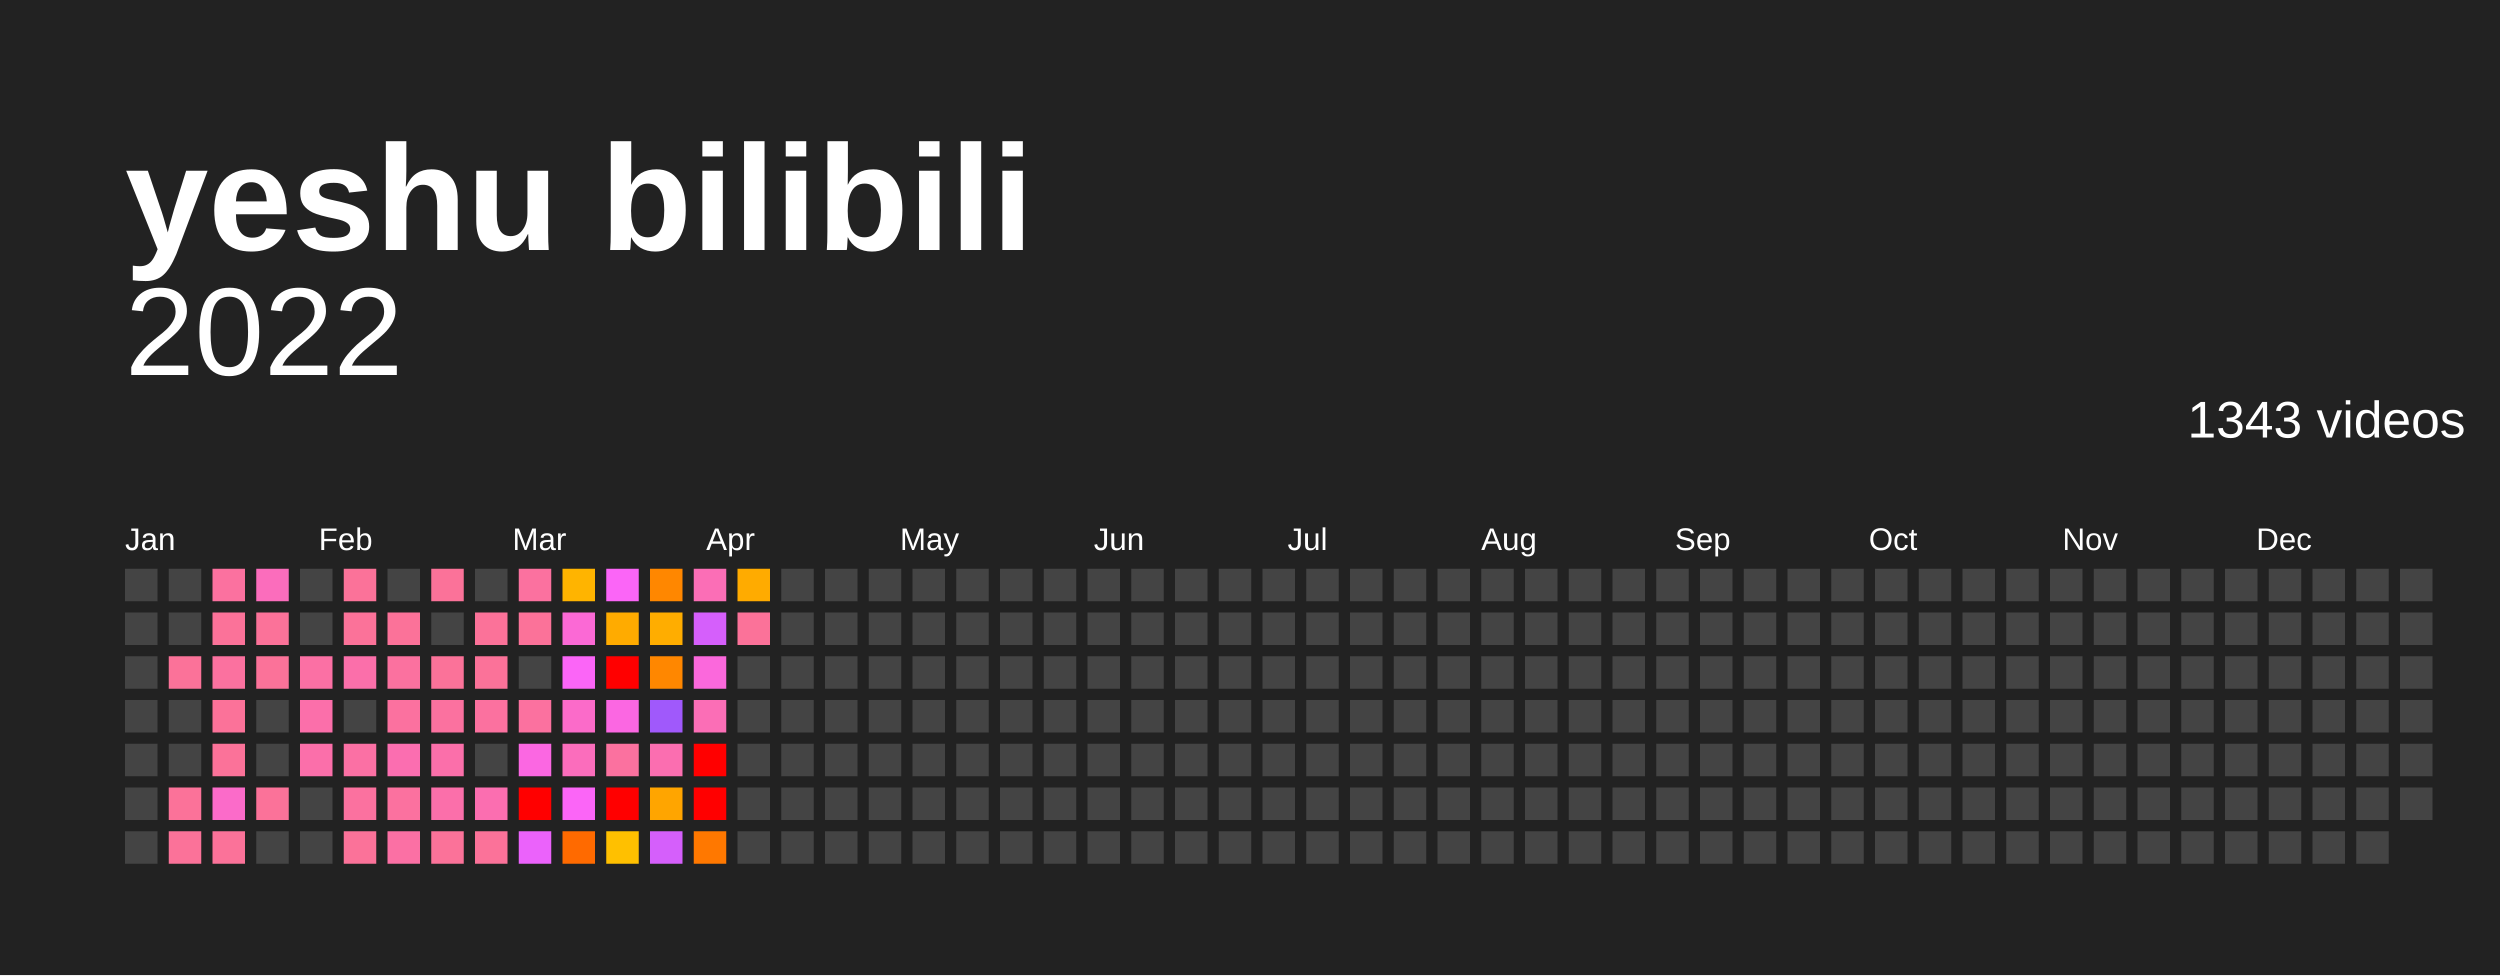
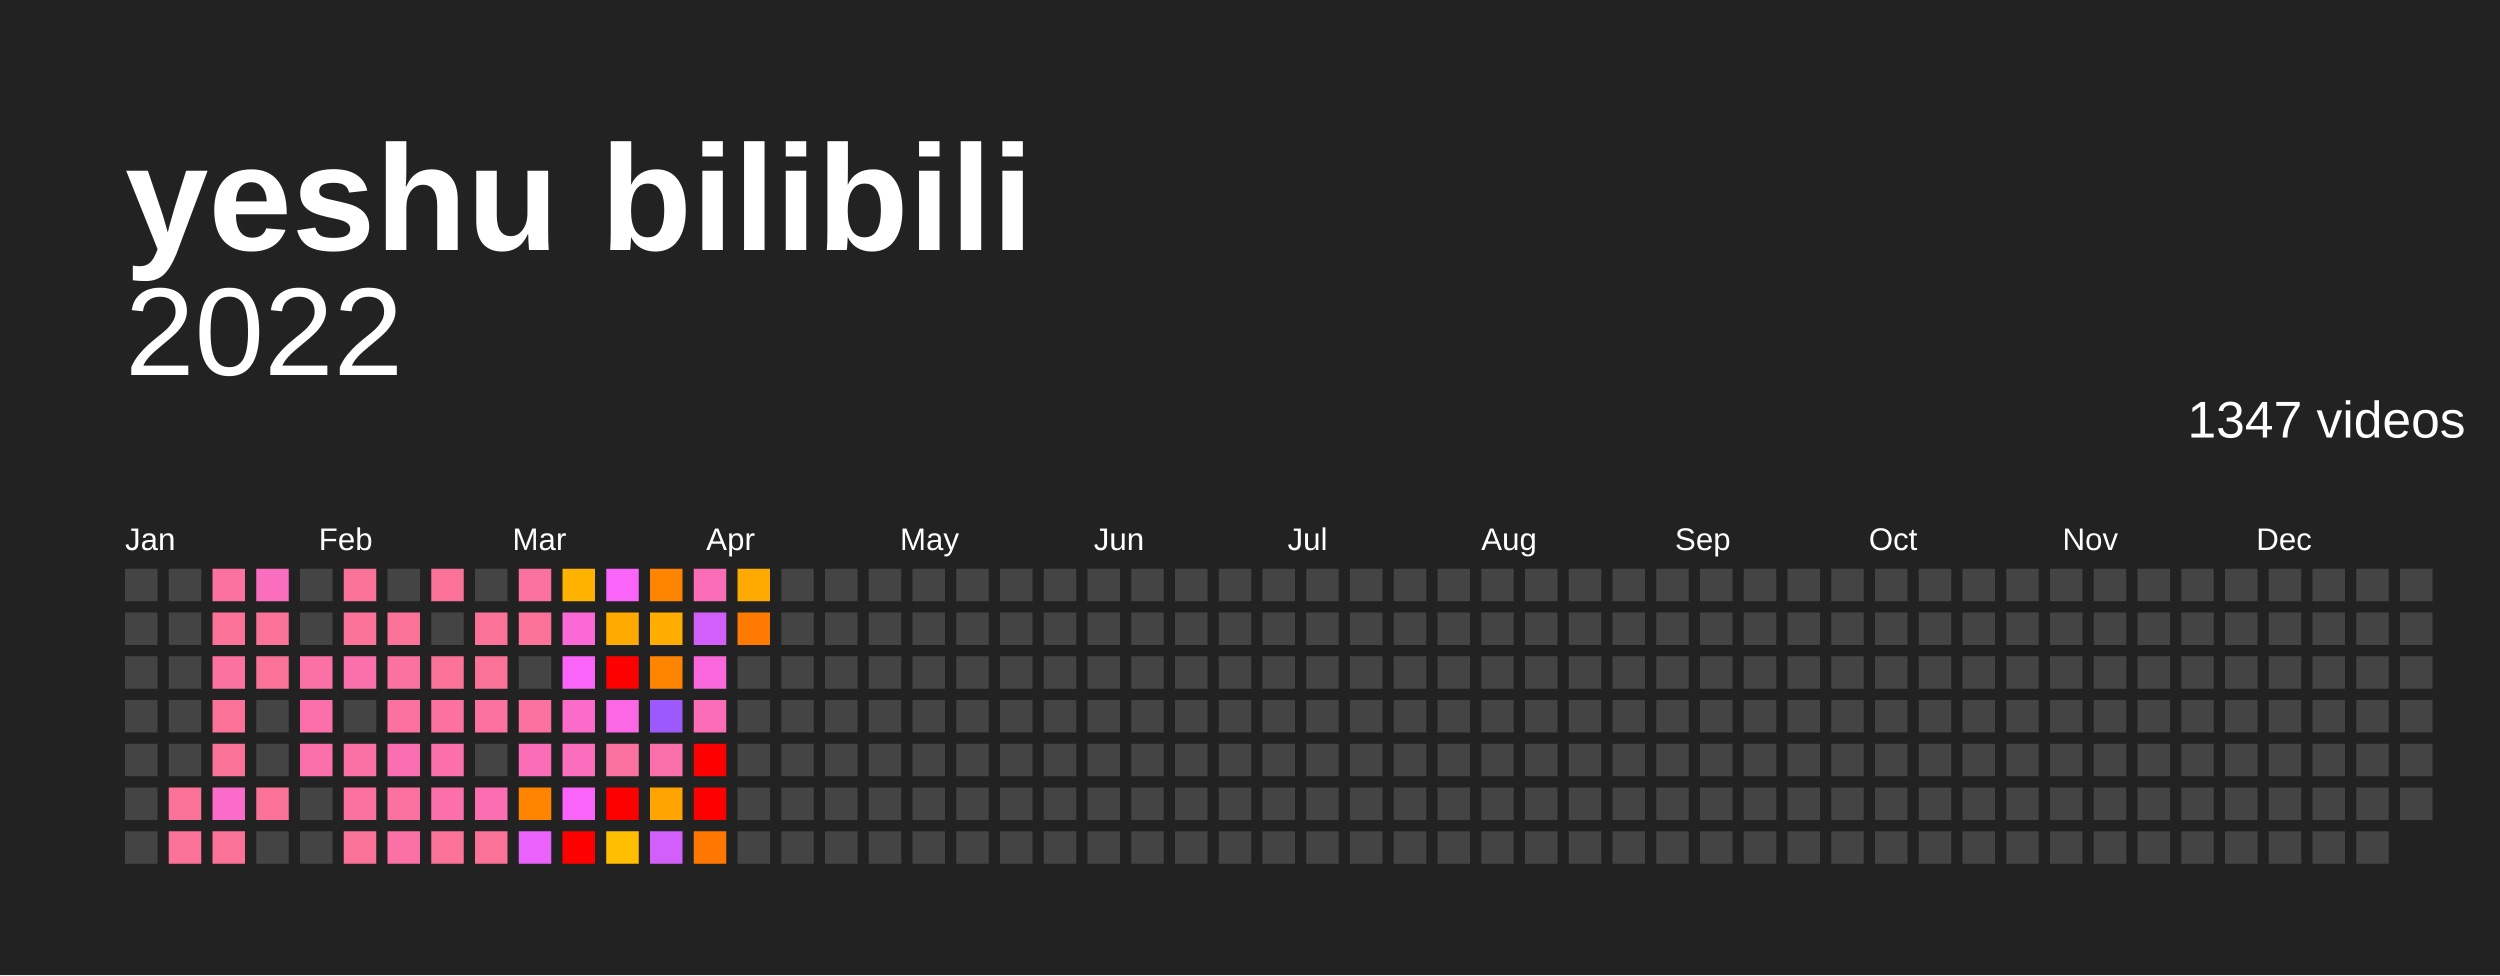
<svg xmlns="http://www.w3.org/2000/svg" baseProfile="full" height="78mm" version="1.1" viewBox="0,0,200,78" width="200mm">
  <defs />
  <rect fill="#222222" height="78" width="200" x="0" y="0" />
  <text fill="#FFFFFF" style="font-size:12px; font-family:Arial; font-weight:bold;" x="10" y="20">yeshu bilibili</text>
  <text alignment-baseline="hanging" fill="#FFFFFF" style="font-size:10.0px; font-family:Arial;" x="10" y="30">2022</text>
-   <text alignment-baseline="hanging" fill="#FFFFFF" style="font-size:4.125px; font-family:Arial;" x="175" y="35">1343 videos</text>
+   <text alignment-baseline="hanging" fill="#FFFFFF" style="font-size:4.125px; font-family:Arial;" x="175" y="35">1347 videos</text>
  <text fill="#FFFFFF" style="font-size:2.5px; font-family:Arial" x="10.0" y="44">Jan</text>
  <text fill="#FFFFFF" style="font-size:2.5px; font-family:Arial" x="25.5" y="44">Feb</text>
  <text fill="#FFFFFF" style="font-size:2.5px; font-family:Arial" x="41.0" y="44">Mar</text>
  <text fill="#FFFFFF" style="font-size:2.5px; font-family:Arial" x="56.5" y="44">Apr</text>
  <text fill="#FFFFFF" style="font-size:2.5px; font-family:Arial" x="72.0" y="44">May</text>
  <text fill="#FFFFFF" style="font-size:2.5px; font-family:Arial" x="87.5" y="44">Jun</text>
  <text fill="#FFFFFF" style="font-size:2.5px; font-family:Arial" x="103.0" y="44">Jul</text>
  <text fill="#FFFFFF" style="font-size:2.5px; font-family:Arial" x="118.5" y="44">Aug</text>
  <text fill="#FFFFFF" style="font-size:2.5px; font-family:Arial" x="134.0" y="44">Sep</text>
  <text fill="#FFFFFF" style="font-size:2.5px; font-family:Arial" x="149.5" y="44">Oct</text>
  <text fill="#FFFFFF" style="font-size:2.5px; font-family:Arial" x="165.0" y="44">Nov</text>
  <text fill="#FFFFFF" style="font-size:2.5px; font-family:Arial" x="180.5" y="44">Dec</text>
  <rect fill="#444444" height="2.6" width="2.6" x="10.0" y="45.5" />
  <rect fill="#444444" height="2.6" width="2.6" x="10.0" y="49.0" />
  <rect fill="#444444" height="2.6" width="2.6" x="10.0" y="52.5" />
  <rect fill="#444444" height="2.6" width="2.6" x="10.0" y="56.0" />
  <rect fill="#444444" height="2.6" width="2.6" x="10.0" y="59.5" />
  <rect fill="#444444" height="2.6" width="2.6" x="10.0" y="63.0" />
  <rect fill="#444444" height="2.6" width="2.6" x="10.0" y="66.5" />
  <rect fill="#444444" height="2.6" width="2.6" x="13.5" y="45.5" />
  <rect fill="#444444" height="2.6" width="2.6" x="13.5" y="49.0" />
-   <rect fill="#fb7299" height="2.6" width="2.6" x="13.5" y="52.5" />
+   <rect fill="#444444" height="2.6" width="2.6" x="13.5" y="52.5" />
  <rect fill="#444444" height="2.6" width="2.6" x="13.5" y="56.0" />
  <rect fill="#444444" height="2.6" width="2.6" x="13.5" y="59.5" />
  <rect fill="#fb7299" height="2.6" width="2.6" x="13.5" y="63.0" />
  <rect fill="#fb7299" height="2.6" width="2.6" x="13.5" y="66.5" />
  <rect fill="#fb719f" height="2.6" width="2.6" x="17.0" y="45.5" />
  <rect fill="#fb7299" height="2.6" width="2.6" x="17.0" y="49.0" />
  <rect fill="#fb719f" height="2.6" width="2.6" x="17.0" y="52.5" />
  <rect fill="#fb7299" height="2.6" width="2.6" x="17.0" y="56.0" />
  <rect fill="#fb7299" height="2.6" width="2.6" x="17.0" y="59.5" />
  <rect fill="#fb6bc9" height="2.6" width="2.6" x="17.0" y="63.0" />
  <rect fill="#fb7299" height="2.6" width="2.6" x="17.0" y="66.5" />
-   <rect fill="#fb6dbc" height="2.6" width="2.6" x="20.5" y="45.5" />
+   <rect fill="#fb6dbd" height="2.6" width="2.6" x="20.5" y="45.5" />
  <rect fill="#fb7299" height="2.6" width="2.6" x="20.5" y="49.0" />
  <rect fill="#fb7299" height="2.6" width="2.6" x="20.5" y="52.5" />
  <rect fill="#444444" height="2.6" width="2.6" x="20.5" y="56.0" />
  <rect fill="#444444" height="2.6" width="2.6" x="20.5" y="59.5" />
  <rect fill="#fb7299" height="2.6" width="2.6" x="20.5" y="63.0" />
  <rect fill="#444444" height="2.6" width="2.6" x="20.5" y="66.5" />
  <rect fill="#444444" height="2.6" width="2.6" x="24.0" y="45.5" />
  <rect fill="#444444" height="2.6" width="2.6" x="24.0" y="49.0" />
-   <rect fill="#fb70a4" height="2.6" width="2.6" x="24.0" y="52.5" />
-   <rect fill="#fb6faa" height="2.6" width="2.6" x="24.0" y="56.0" />
-   <rect fill="#fb6faa" height="2.6" width="2.6" x="24.0" y="59.5" />
+   <rect fill="#fb70a5" height="2.6" width="2.6" x="24.0" y="52.5" />
+   <rect fill="#fb6fab" height="2.6" width="2.6" x="24.0" y="56.0" />
+   <rect fill="#fb6fab" height="2.6" width="2.6" x="24.0" y="59.5" />
  <rect fill="#444444" height="2.6" width="2.6" x="24.0" y="63.0" />
  <rect fill="#444444" height="2.6" width="2.6" x="24.0" y="66.5" />
  <rect fill="#fb7299" height="2.6" width="2.6" x="27.5" y="45.5" />
  <rect fill="#fb7299" height="2.6" width="2.6" x="27.5" y="49.0" />
-   <rect fill="#fb6faa" height="2.6" width="2.6" x="27.5" y="52.5" />
+   <rect fill="#fb6fab" height="2.6" width="2.6" x="27.5" y="52.5" />
  <rect fill="#444444" height="2.6" width="2.6" x="27.5" y="56.0" />
-   <rect fill="#fb70a4" height="2.6" width="2.6" x="27.5" y="59.5" />
+   <rect fill="#fb70a5" height="2.6" width="2.6" x="27.5" y="59.5" />
  <rect fill="#fb719f" height="2.6" width="2.6" x="27.5" y="63.0" />
  <rect fill="#fb7299" height="2.6" width="2.6" x="27.5" y="66.5" />
  <rect fill="#444444" height="2.6" width="2.6" x="31.0" y="45.5" />
  <rect fill="#fb7299" height="2.6" width="2.6" x="31.0" y="49.0" />
  <rect fill="#fb719f" height="2.6" width="2.6" x="31.0" y="52.5" />
  <rect fill="#fb719f" height="2.6" width="2.6" x="31.0" y="56.0" />
-   <rect fill="#fb6eb0" height="2.6" width="2.6" x="31.0" y="59.5" />
+   <rect fill="#fb6eb1" height="2.6" width="2.6" x="31.0" y="59.5" />
  <rect fill="#fb719f" height="2.6" width="2.6" x="31.0" y="63.0" />
-   <rect fill="#fb70a4" height="2.6" width="2.6" x="31.0" y="66.5" />
+   <rect fill="#fb70a5" height="2.6" width="2.6" x="31.0" y="66.5" />
  <rect fill="#fb7299" height="2.6" width="2.6" x="34.5" y="45.5" />
  <rect fill="#444444" height="2.6" width="2.6" x="34.5" y="49.0" />
  <rect fill="#fb7299" height="2.6" width="2.6" x="34.5" y="52.5" />
  <rect fill="#fb719f" height="2.6" width="2.6" x="34.5" y="56.0" />
-   <rect fill="#fb6faa" height="2.6" width="2.6" x="34.5" y="59.5" />
-   <rect fill="#fb6faa" height="2.6" width="2.6" x="34.5" y="63.0" />
+   <rect fill="#fb6fab" height="2.6" width="2.6" x="34.5" y="59.5" />
+   <rect fill="#fb6fab" height="2.6" width="2.6" x="34.5" y="63.0" />
  <rect fill="#fb7299" height="2.6" width="2.6" x="34.5" y="66.5" />
  <rect fill="#444444" height="2.6" width="2.6" x="38.0" y="45.5" />
  <rect fill="#fb7299" height="2.6" width="2.6" x="38.0" y="49.0" />
  <rect fill="#fb7299" height="2.6" width="2.6" x="38.0" y="52.5" />
  <rect fill="#fb719f" height="2.6" width="2.6" x="38.0" y="56.0" />
  <rect fill="#444444" height="2.6" width="2.6" x="38.0" y="59.5" />
-   <rect fill="#fb6eb0" height="2.6" width="2.6" x="38.0" y="63.0" />
+   <rect fill="#fb6eb1" height="2.6" width="2.6" x="38.0" y="63.0" />
  <rect fill="#fb7299" height="2.6" width="2.6" x="38.0" y="66.5" />
  <rect fill="#fb719f" height="2.6" width="2.6" x="41.5" y="45.5" />
  <rect fill="#fb7299" height="2.6" width="2.6" x="41.5" y="49.0" />
  <rect fill="#444444" height="2.6" width="2.6" x="41.5" y="52.5" />
  <rect fill="#fb719f" height="2.6" width="2.6" x="41.5" y="56.0" />
-   <rect fill="#fb67e2" height="2.6" width="2.6" x="41.5" y="59.5" />
-   <rect fill="red" height="2.6" width="2.6" x="41.5" y="63.0" />
-   <rect fill="#eb62fb" height="2.6" width="2.6" x="41.5" y="66.5" />
-   <rect fill="#ffb400" height="2.6" width="2.6" x="45.0" y="45.5" />
-   <rect fill="#fb69d5" height="2.6" width="2.6" x="45.0" y="49.0" />
-   <rect fill="#fb65f7" height="2.6" width="2.6" x="45.0" y="52.5" />
+   <rect fill="#fb6db7" height="2.6" width="2.6" x="41.5" y="59.5" />
+   <rect fill="#ff8500" height="2.6" width="2.6" x="41.5" y="63.0" />
+   <rect fill="#e962fb" height="2.6" width="2.6" x="41.5" y="66.5" />
+   <rect fill="#ffb200" height="2.6" width="2.6" x="45.0" y="45.5" />
+   <rect fill="#fb69d6" height="2.6" width="2.6" x="45.0" y="49.0" />
+   <rect fill="#fb64f8" height="2.6" width="2.6" x="45.0" y="52.5" />
  <rect fill="#fb6bc9" height="2.6" width="2.6" x="45.0" y="56.0" />
-   <rect fill="#fb6dbc" height="2.6" width="2.6" x="45.0" y="59.5" />
-   <rect fill="#fb65f7" height="2.6" width="2.6" x="45.0" y="63.0" />
-   <rect fill="#ff6a00" height="2.6" width="2.6" x="45.0" y="66.5" />
-   <rect fill="#fb65f7" height="2.6" width="2.6" x="48.5" y="45.5" />
-   <rect fill="#ffab00" height="2.6" width="2.6" x="48.5" y="49.0" />
+   <rect fill="#fb6dbd" height="2.6" width="2.6" x="45.0" y="59.5" />
+   <rect fill="#fb64f8" height="2.6" width="2.6" x="45.0" y="63.0" />
+   <rect fill="red" height="2.6" width="2.6" x="45.0" y="66.5" />
+   <rect fill="#fb64f8" height="2.6" width="2.6" x="48.5" y="45.5" />
+   <rect fill="#ffaa00" height="2.6" width="2.6" x="48.5" y="49.0" />
  <rect fill="red" height="2.6" width="2.6" x="48.5" y="52.5" />
-   <rect fill="#fb67e2" height="2.6" width="2.6" x="48.5" y="56.0" />
+   <rect fill="#fb67e4" height="2.6" width="2.6" x="48.5" y="56.0" />
  <rect fill="#fb719f" height="2.6" width="2.6" x="48.5" y="59.5" />
  <rect fill="red" height="2.6" width="2.6" x="48.5" y="63.0" />
-   <rect fill="#ffc000" height="2.6" width="2.6" x="48.5" y="66.5" />
-   <rect fill="#ff8700" height="2.6" width="2.6" x="52.0" y="45.5" />
-   <rect fill="#ffad00" height="2.6" width="2.6" x="52.0" y="49.0" />
-   <rect fill="#ff8700" height="2.6" width="2.6" x="52.0" y="52.5" />
-   <rect fill="#a059fb" height="2.6" width="2.6" x="52.0" y="56.0" />
-   <rect fill="#fb6eb0" height="2.6" width="2.6" x="52.0" y="59.5" />
-   <rect fill="#ffa500" height="2.6" width="2.6" x="52.0" y="63.0" />
-   <rect fill="#d55ffb" height="2.6" width="2.6" x="52.0" y="66.5" />
-   <rect fill="#fb6eb6" height="2.6" width="2.6" x="55.5" y="45.5" />
-   <rect fill="#d55ffb" height="2.6" width="2.6" x="55.5" y="49.0" />
-   <rect fill="#fb68dc" height="2.6" width="2.6" x="55.5" y="52.5" />
-   <rect fill="#fb6eb6" height="2.6" width="2.6" x="55.5" y="56.0" />
+   <rect fill="#ffbf00" height="2.6" width="2.6" x="48.5" y="66.5" />
+   <rect fill="#ff8500" height="2.6" width="2.6" x="52.0" y="45.5" />
+   <rect fill="#ffae00" height="2.6" width="2.6" x="52.0" y="49.0" />
+   <rect fill="#ff8500" height="2.6" width="2.6" x="52.0" y="52.5" />
+   <rect fill="#9c59fb" height="2.6" width="2.6" x="52.0" y="56.0" />
+   <rect fill="#fb6fab" height="2.6" width="2.6" x="52.0" y="59.5" />
+   <rect fill="#ffa400" height="2.6" width="2.6" x="52.0" y="63.0" />
+   <rect fill="#d35ffb" height="2.6" width="2.6" x="52.0" y="66.5" />
+   <rect fill="#fb6db7" height="2.6" width="2.6" x="55.5" y="45.5" />
+   <rect fill="#d35ffb" height="2.6" width="2.6" x="55.5" y="49.0" />
+   <rect fill="#fb68dd" height="2.6" width="2.6" x="55.5" y="52.5" />
+   <rect fill="#fb6db7" height="2.6" width="2.6" x="55.5" y="56.0" />
  <rect fill="red" height="2.6" width="2.6" x="55.5" y="59.5" />
  <rect fill="red" height="2.6" width="2.6" x="55.5" y="63.0" />
-   <rect fill="#ff7800" height="2.6" width="2.6" x="55.5" y="66.5" />
-   <rect fill="#ffab00" height="2.6" width="2.6" x="59.0" y="45.5" />
-   <rect fill="#fb7299" height="2.6" width="2.6" x="59.0" y="49.0" />
+   <rect fill="#ff7600" height="2.6" width="2.6" x="55.5" y="66.5" />
+   <rect fill="#ffaa00" height="2.6" width="2.6" x="59.0" y="45.5" />
+   <rect fill="#ff7a00" height="2.6" width="2.6" x="59.0" y="49.0" />
  <rect fill="#444444" height="2.6" width="2.6" x="59.0" y="52.5" />
  <rect fill="#444444" height="2.6" width="2.6" x="59.0" y="56.0" />
  <rect fill="#444444" height="2.6" width="2.6" x="59.0" y="59.5" />
  <rect fill="#444444" height="2.6" width="2.6" x="59.0" y="63.0" />
  <rect fill="#444444" height="2.6" width="2.6" x="59.0" y="66.5" />
  <rect fill="#444444" height="2.6" width="2.6" x="62.5" y="45.5" />
  <rect fill="#444444" height="2.6" width="2.6" x="62.5" y="49.0" />
  <rect fill="#444444" height="2.6" width="2.6" x="62.5" y="52.5" />
  <rect fill="#444444" height="2.6" width="2.6" x="62.5" y="56.0" />
  <rect fill="#444444" height="2.6" width="2.6" x="62.5" y="59.5" />
  <rect fill="#444444" height="2.6" width="2.6" x="62.5" y="63.0" />
  <rect fill="#444444" height="2.6" width="2.6" x="62.5" y="66.5" />
  <rect fill="#444444" height="2.6" width="2.6" x="66.0" y="45.5" />
  <rect fill="#444444" height="2.6" width="2.6" x="66.0" y="49.0" />
  <rect fill="#444444" height="2.6" width="2.6" x="66.0" y="52.5" />
  <rect fill="#444444" height="2.6" width="2.6" x="66.0" y="56.0" />
  <rect fill="#444444" height="2.6" width="2.6" x="66.0" y="59.5" />
  <rect fill="#444444" height="2.6" width="2.6" x="66.0" y="63.0" />
  <rect fill="#444444" height="2.6" width="2.6" x="66.0" y="66.5" />
  <rect fill="#444444" height="2.6" width="2.6" x="69.5" y="45.5" />
  <rect fill="#444444" height="2.6" width="2.6" x="69.5" y="49.0" />
  <rect fill="#444444" height="2.6" width="2.6" x="69.5" y="52.5" />
  <rect fill="#444444" height="2.6" width="2.6" x="69.5" y="56.0" />
  <rect fill="#444444" height="2.6" width="2.6" x="69.5" y="59.5" />
  <rect fill="#444444" height="2.6" width="2.6" x="69.5" y="63.0" />
  <rect fill="#444444" height="2.6" width="2.6" x="69.5" y="66.5" />
  <rect fill="#444444" height="2.6" width="2.6" x="73.0" y="45.5" />
  <rect fill="#444444" height="2.6" width="2.6" x="73.0" y="49.0" />
  <rect fill="#444444" height="2.6" width="2.6" x="73.0" y="52.5" />
  <rect fill="#444444" height="2.6" width="2.6" x="73.0" y="56.0" />
  <rect fill="#444444" height="2.6" width="2.6" x="73.0" y="59.5" />
  <rect fill="#444444" height="2.6" width="2.6" x="73.0" y="63.0" />
  <rect fill="#444444" height="2.6" width="2.6" x="73.0" y="66.5" />
  <rect fill="#444444" height="2.6" width="2.6" x="76.5" y="45.5" />
  <rect fill="#444444" height="2.6" width="2.6" x="76.5" y="49.0" />
  <rect fill="#444444" height="2.6" width="2.6" x="76.5" y="52.5" />
  <rect fill="#444444" height="2.6" width="2.6" x="76.5" y="56.0" />
  <rect fill="#444444" height="2.6" width="2.6" x="76.5" y="59.5" />
  <rect fill="#444444" height="2.6" width="2.6" x="76.5" y="63.0" />
  <rect fill="#444444" height="2.6" width="2.6" x="76.5" y="66.5" />
  <rect fill="#444444" height="2.6" width="2.6" x="80.0" y="45.5" />
  <rect fill="#444444" height="2.6" width="2.6" x="80.0" y="49.0" />
  <rect fill="#444444" height="2.6" width="2.6" x="80.0" y="52.5" />
  <rect fill="#444444" height="2.6" width="2.6" x="80.0" y="56.0" />
  <rect fill="#444444" height="2.6" width="2.6" x="80.0" y="59.5" />
  <rect fill="#444444" height="2.6" width="2.6" x="80.0" y="63.0" />
  <rect fill="#444444" height="2.6" width="2.6" x="80.0" y="66.5" />
  <rect fill="#444444" height="2.6" width="2.6" x="83.5" y="45.5" />
  <rect fill="#444444" height="2.6" width="2.6" x="83.5" y="49.0" />
  <rect fill="#444444" height="2.6" width="2.6" x="83.5" y="52.5" />
  <rect fill="#444444" height="2.6" width="2.6" x="83.5" y="56.0" />
  <rect fill="#444444" height="2.6" width="2.6" x="83.5" y="59.5" />
  <rect fill="#444444" height="2.6" width="2.6" x="83.5" y="63.0" />
  <rect fill="#444444" height="2.6" width="2.6" x="83.5" y="66.5" />
  <rect fill="#444444" height="2.6" width="2.6" x="87.0" y="45.5" />
  <rect fill="#444444" height="2.6" width="2.6" x="87.0" y="49.0" />
  <rect fill="#444444" height="2.6" width="2.6" x="87.0" y="52.5" />
  <rect fill="#444444" height="2.6" width="2.6" x="87.0" y="56.0" />
  <rect fill="#444444" height="2.6" width="2.6" x="87.0" y="59.5" />
  <rect fill="#444444" height="2.6" width="2.6" x="87.0" y="63.0" />
  <rect fill="#444444" height="2.6" width="2.6" x="87.0" y="66.5" />
  <rect fill="#444444" height="2.6" width="2.6" x="90.5" y="45.5" />
  <rect fill="#444444" height="2.6" width="2.6" x="90.5" y="49.0" />
  <rect fill="#444444" height="2.6" width="2.6" x="90.5" y="52.5" />
  <rect fill="#444444" height="2.6" width="2.6" x="90.5" y="56.0" />
  <rect fill="#444444" height="2.6" width="2.6" x="90.5" y="59.5" />
  <rect fill="#444444" height="2.6" width="2.6" x="90.5" y="63.0" />
  <rect fill="#444444" height="2.6" width="2.6" x="90.5" y="66.5" />
  <rect fill="#444444" height="2.6" width="2.6" x="94.0" y="45.5" />
  <rect fill="#444444" height="2.6" width="2.6" x="94.0" y="49.0" />
  <rect fill="#444444" height="2.6" width="2.6" x="94.0" y="52.5" />
  <rect fill="#444444" height="2.6" width="2.6" x="94.0" y="56.0" />
  <rect fill="#444444" height="2.6" width="2.6" x="94.0" y="59.5" />
  <rect fill="#444444" height="2.6" width="2.6" x="94.0" y="63.0" />
  <rect fill="#444444" height="2.6" width="2.6" x="94.0" y="66.5" />
  <rect fill="#444444" height="2.6" width="2.6" x="97.5" y="45.5" />
  <rect fill="#444444" height="2.6" width="2.6" x="97.5" y="49.0" />
  <rect fill="#444444" height="2.6" width="2.6" x="97.5" y="52.5" />
  <rect fill="#444444" height="2.6" width="2.6" x="97.5" y="56.0" />
  <rect fill="#444444" height="2.6" width="2.6" x="97.5" y="59.5" />
  <rect fill="#444444" height="2.6" width="2.6" x="97.5" y="63.0" />
  <rect fill="#444444" height="2.6" width="2.6" x="97.5" y="66.5" />
  <rect fill="#444444" height="2.6" width="2.6" x="101.0" y="45.5" />
  <rect fill="#444444" height="2.6" width="2.6" x="101.0" y="49.0" />
  <rect fill="#444444" height="2.6" width="2.6" x="101.0" y="52.5" />
  <rect fill="#444444" height="2.6" width="2.6" x="101.0" y="56.0" />
  <rect fill="#444444" height="2.6" width="2.6" x="101.0" y="59.5" />
  <rect fill="#444444" height="2.6" width="2.6" x="101.0" y="63.0" />
  <rect fill="#444444" height="2.6" width="2.6" x="101.0" y="66.5" />
  <rect fill="#444444" height="2.6" width="2.6" x="104.5" y="45.5" />
  <rect fill="#444444" height="2.6" width="2.6" x="104.5" y="49.0" />
  <rect fill="#444444" height="2.6" width="2.6" x="104.5" y="52.5" />
  <rect fill="#444444" height="2.6" width="2.6" x="104.5" y="56.0" />
  <rect fill="#444444" height="2.6" width="2.6" x="104.5" y="59.5" />
  <rect fill="#444444" height="2.6" width="2.6" x="104.5" y="63.0" />
  <rect fill="#444444" height="2.6" width="2.6" x="104.5" y="66.5" />
  <rect fill="#444444" height="2.6" width="2.6" x="108.0" y="45.5" />
  <rect fill="#444444" height="2.6" width="2.6" x="108.0" y="49.0" />
  <rect fill="#444444" height="2.6" width="2.6" x="108.0" y="52.5" />
  <rect fill="#444444" height="2.6" width="2.6" x="108.0" y="56.0" />
  <rect fill="#444444" height="2.6" width="2.6" x="108.0" y="59.5" />
  <rect fill="#444444" height="2.6" width="2.6" x="108.0" y="63.0" />
  <rect fill="#444444" height="2.6" width="2.6" x="108.0" y="66.5" />
  <rect fill="#444444" height="2.6" width="2.6" x="111.5" y="45.5" />
  <rect fill="#444444" height="2.6" width="2.6" x="111.5" y="49.0" />
  <rect fill="#444444" height="2.6" width="2.6" x="111.5" y="52.5" />
  <rect fill="#444444" height="2.6" width="2.6" x="111.5" y="56.0" />
  <rect fill="#444444" height="2.6" width="2.6" x="111.5" y="59.5" />
  <rect fill="#444444" height="2.6" width="2.6" x="111.5" y="63.0" />
  <rect fill="#444444" height="2.6" width="2.6" x="111.5" y="66.5" />
  <rect fill="#444444" height="2.6" width="2.6" x="115.0" y="45.5" />
  <rect fill="#444444" height="2.6" width="2.6" x="115.0" y="49.0" />
  <rect fill="#444444" height="2.6" width="2.6" x="115.0" y="52.5" />
  <rect fill="#444444" height="2.6" width="2.6" x="115.0" y="56.0" />
  <rect fill="#444444" height="2.6" width="2.6" x="115.0" y="59.5" />
  <rect fill="#444444" height="2.6" width="2.6" x="115.0" y="63.0" />
  <rect fill="#444444" height="2.6" width="2.6" x="115.0" y="66.5" />
  <rect fill="#444444" height="2.6" width="2.6" x="118.5" y="45.5" />
  <rect fill="#444444" height="2.6" width="2.6" x="118.5" y="49.0" />
  <rect fill="#444444" height="2.6" width="2.6" x="118.5" y="52.5" />
  <rect fill="#444444" height="2.6" width="2.6" x="118.5" y="56.0" />
  <rect fill="#444444" height="2.6" width="2.6" x="118.5" y="59.5" />
  <rect fill="#444444" height="2.6" width="2.6" x="118.5" y="63.0" />
  <rect fill="#444444" height="2.6" width="2.6" x="118.5" y="66.5" />
  <rect fill="#444444" height="2.6" width="2.6" x="122.0" y="45.5" />
  <rect fill="#444444" height="2.6" width="2.6" x="122.0" y="49.0" />
  <rect fill="#444444" height="2.6" width="2.6" x="122.0" y="52.5" />
  <rect fill="#444444" height="2.6" width="2.6" x="122.0" y="56.0" />
  <rect fill="#444444" height="2.6" width="2.6" x="122.0" y="59.5" />
  <rect fill="#444444" height="2.6" width="2.6" x="122.0" y="63.0" />
  <rect fill="#444444" height="2.6" width="2.6" x="122.0" y="66.5" />
  <rect fill="#444444" height="2.6" width="2.6" x="125.5" y="45.5" />
  <rect fill="#444444" height="2.6" width="2.6" x="125.5" y="49.0" />
  <rect fill="#444444" height="2.6" width="2.6" x="125.5" y="52.5" />
  <rect fill="#444444" height="2.6" width="2.6" x="125.5" y="56.0" />
  <rect fill="#444444" height="2.6" width="2.6" x="125.5" y="59.5" />
  <rect fill="#444444" height="2.6" width="2.6" x="125.5" y="63.0" />
  <rect fill="#444444" height="2.6" width="2.6" x="125.5" y="66.5" />
  <rect fill="#444444" height="2.6" width="2.6" x="129.0" y="45.5" />
  <rect fill="#444444" height="2.6" width="2.6" x="129.0" y="49.0" />
  <rect fill="#444444" height="2.6" width="2.6" x="129.0" y="52.5" />
  <rect fill="#444444" height="2.6" width="2.6" x="129.0" y="56.0" />
  <rect fill="#444444" height="2.6" width="2.6" x="129.0" y="59.5" />
  <rect fill="#444444" height="2.6" width="2.6" x="129.0" y="63.0" />
  <rect fill="#444444" height="2.6" width="2.6" x="129.0" y="66.5" />
  <rect fill="#444444" height="2.6" width="2.6" x="132.5" y="45.5" />
  <rect fill="#444444" height="2.6" width="2.6" x="132.5" y="49.0" />
  <rect fill="#444444" height="2.6" width="2.6" x="132.5" y="52.5" />
  <rect fill="#444444" height="2.6" width="2.6" x="132.5" y="56.0" />
  <rect fill="#444444" height="2.6" width="2.6" x="132.5" y="59.5" />
  <rect fill="#444444" height="2.6" width="2.6" x="132.5" y="63.0" />
  <rect fill="#444444" height="2.6" width="2.6" x="132.5" y="66.5" />
  <rect fill="#444444" height="2.6" width="2.6" x="136.0" y="45.5" />
  <rect fill="#444444" height="2.6" width="2.6" x="136.0" y="49.0" />
  <rect fill="#444444" height="2.6" width="2.6" x="136.0" y="52.5" />
  <rect fill="#444444" height="2.6" width="2.6" x="136.0" y="56.0" />
  <rect fill="#444444" height="2.6" width="2.6" x="136.0" y="59.5" />
  <rect fill="#444444" height="2.6" width="2.6" x="136.0" y="63.0" />
  <rect fill="#444444" height="2.6" width="2.6" x="136.0" y="66.5" />
  <rect fill="#444444" height="2.6" width="2.6" x="139.5" y="45.5" />
  <rect fill="#444444" height="2.6" width="2.6" x="139.5" y="49.0" />
  <rect fill="#444444" height="2.6" width="2.6" x="139.5" y="52.5" />
  <rect fill="#444444" height="2.6" width="2.6" x="139.5" y="56.0" />
  <rect fill="#444444" height="2.6" width="2.6" x="139.5" y="59.5" />
  <rect fill="#444444" height="2.6" width="2.6" x="139.5" y="63.0" />
  <rect fill="#444444" height="2.6" width="2.6" x="139.5" y="66.5" />
  <rect fill="#444444" height="2.6" width="2.6" x="143.0" y="45.5" />
  <rect fill="#444444" height="2.6" width="2.6" x="143.0" y="49.0" />
  <rect fill="#444444" height="2.6" width="2.6" x="143.0" y="52.5" />
  <rect fill="#444444" height="2.6" width="2.6" x="143.0" y="56.0" />
  <rect fill="#444444" height="2.6" width="2.6" x="143.0" y="59.5" />
  <rect fill="#444444" height="2.6" width="2.6" x="143.0" y="63.0" />
  <rect fill="#444444" height="2.6" width="2.6" x="143.0" y="66.5" />
  <rect fill="#444444" height="2.6" width="2.6" x="146.5" y="45.5" />
  <rect fill="#444444" height="2.6" width="2.6" x="146.5" y="49.0" />
  <rect fill="#444444" height="2.6" width="2.6" x="146.5" y="52.5" />
  <rect fill="#444444" height="2.6" width="2.6" x="146.5" y="56.0" />
  <rect fill="#444444" height="2.6" width="2.6" x="146.5" y="59.5" />
  <rect fill="#444444" height="2.6" width="2.6" x="146.5" y="63.0" />
  <rect fill="#444444" height="2.6" width="2.6" x="146.5" y="66.5" />
  <rect fill="#444444" height="2.6" width="2.6" x="150.0" y="45.5" />
  <rect fill="#444444" height="2.6" width="2.6" x="150.0" y="49.0" />
  <rect fill="#444444" height="2.6" width="2.6" x="150.0" y="52.5" />
  <rect fill="#444444" height="2.6" width="2.6" x="150.0" y="56.0" />
  <rect fill="#444444" height="2.6" width="2.6" x="150.0" y="59.5" />
  <rect fill="#444444" height="2.6" width="2.6" x="150.0" y="63.0" />
  <rect fill="#444444" height="2.6" width="2.6" x="150.0" y="66.5" />
  <rect fill="#444444" height="2.6" width="2.6" x="153.5" y="45.5" />
  <rect fill="#444444" height="2.6" width="2.6" x="153.5" y="49.0" />
  <rect fill="#444444" height="2.6" width="2.6" x="153.5" y="52.5" />
  <rect fill="#444444" height="2.6" width="2.6" x="153.5" y="56.0" />
  <rect fill="#444444" height="2.6" width="2.6" x="153.5" y="59.5" />
  <rect fill="#444444" height="2.6" width="2.6" x="153.5" y="63.0" />
  <rect fill="#444444" height="2.6" width="2.6" x="153.5" y="66.5" />
  <rect fill="#444444" height="2.6" width="2.6" x="157.0" y="45.5" />
  <rect fill="#444444" height="2.6" width="2.6" x="157.0" y="49.0" />
  <rect fill="#444444" height="2.6" width="2.6" x="157.0" y="52.5" />
  <rect fill="#444444" height="2.6" width="2.6" x="157.0" y="56.0" />
  <rect fill="#444444" height="2.6" width="2.6" x="157.0" y="59.5" />
  <rect fill="#444444" height="2.6" width="2.6" x="157.0" y="63.0" />
  <rect fill="#444444" height="2.6" width="2.6" x="157.0" y="66.5" />
  <rect fill="#444444" height="2.6" width="2.6" x="160.5" y="45.5" />
  <rect fill="#444444" height="2.6" width="2.6" x="160.5" y="49.0" />
  <rect fill="#444444" height="2.6" width="2.6" x="160.5" y="52.5" />
  <rect fill="#444444" height="2.6" width="2.6" x="160.5" y="56.0" />
  <rect fill="#444444" height="2.6" width="2.6" x="160.5" y="59.5" />
  <rect fill="#444444" height="2.6" width="2.6" x="160.5" y="63.0" />
  <rect fill="#444444" height="2.6" width="2.6" x="160.5" y="66.5" />
  <rect fill="#444444" height="2.6" width="2.6" x="164.0" y="45.5" />
  <rect fill="#444444" height="2.6" width="2.6" x="164.0" y="49.0" />
  <rect fill="#444444" height="2.6" width="2.6" x="164.0" y="52.5" />
  <rect fill="#444444" height="2.6" width="2.6" x="164.0" y="56.0" />
  <rect fill="#444444" height="2.6" width="2.6" x="164.0" y="59.5" />
  <rect fill="#444444" height="2.6" width="2.6" x="164.0" y="63.0" />
  <rect fill="#444444" height="2.6" width="2.6" x="164.0" y="66.5" />
  <rect fill="#444444" height="2.6" width="2.6" x="167.5" y="45.5" />
  <rect fill="#444444" height="2.6" width="2.6" x="167.5" y="49.0" />
  <rect fill="#444444" height="2.6" width="2.6" x="167.5" y="52.5" />
  <rect fill="#444444" height="2.6" width="2.6" x="167.5" y="56.0" />
  <rect fill="#444444" height="2.6" width="2.6" x="167.5" y="59.5" />
  <rect fill="#444444" height="2.6" width="2.6" x="167.5" y="63.0" />
  <rect fill="#444444" height="2.6" width="2.6" x="167.5" y="66.5" />
  <rect fill="#444444" height="2.6" width="2.6" x="171.0" y="45.5" />
  <rect fill="#444444" height="2.6" width="2.6" x="171.0" y="49.0" />
  <rect fill="#444444" height="2.6" width="2.6" x="171.0" y="52.5" />
  <rect fill="#444444" height="2.6" width="2.6" x="171.0" y="56.0" />
  <rect fill="#444444" height="2.6" width="2.6" x="171.0" y="59.5" />
  <rect fill="#444444" height="2.6" width="2.6" x="171.0" y="63.0" />
  <rect fill="#444444" height="2.6" width="2.6" x="171.0" y="66.5" />
  <rect fill="#444444" height="2.6" width="2.6" x="174.5" y="45.5" />
  <rect fill="#444444" height="2.6" width="2.6" x="174.5" y="49.0" />
  <rect fill="#444444" height="2.6" width="2.6" x="174.5" y="52.5" />
  <rect fill="#444444" height="2.6" width="2.6" x="174.5" y="56.0" />
  <rect fill="#444444" height="2.6" width="2.6" x="174.5" y="59.5" />
  <rect fill="#444444" height="2.6" width="2.6" x="174.5" y="63.0" />
  <rect fill="#444444" height="2.6" width="2.6" x="174.5" y="66.5" />
  <rect fill="#444444" height="2.6" width="2.6" x="178.0" y="45.5" />
  <rect fill="#444444" height="2.6" width="2.6" x="178.0" y="49.0" />
  <rect fill="#444444" height="2.6" width="2.6" x="178.0" y="52.5" />
  <rect fill="#444444" height="2.6" width="2.6" x="178.0" y="56.0" />
  <rect fill="#444444" height="2.6" width="2.6" x="178.0" y="59.5" />
  <rect fill="#444444" height="2.6" width="2.6" x="178.0" y="63.0" />
  <rect fill="#444444" height="2.6" width="2.6" x="178.0" y="66.5" />
  <rect fill="#444444" height="2.6" width="2.6" x="181.5" y="45.5" />
  <rect fill="#444444" height="2.6" width="2.6" x="181.5" y="49.0" />
  <rect fill="#444444" height="2.6" width="2.6" x="181.5" y="52.5" />
  <rect fill="#444444" height="2.6" width="2.6" x="181.5" y="56.0" />
  <rect fill="#444444" height="2.6" width="2.6" x="181.5" y="59.5" />
  <rect fill="#444444" height="2.6" width="2.6" x="181.5" y="63.0" />
  <rect fill="#444444" height="2.6" width="2.6" x="181.5" y="66.5" />
  <rect fill="#444444" height="2.6" width="2.6" x="185.0" y="45.5" />
  <rect fill="#444444" height="2.6" width="2.6" x="185.0" y="49.0" />
  <rect fill="#444444" height="2.6" width="2.6" x="185.0" y="52.5" />
  <rect fill="#444444" height="2.6" width="2.6" x="185.0" y="56.0" />
  <rect fill="#444444" height="2.6" width="2.6" x="185.0" y="59.5" />
  <rect fill="#444444" height="2.6" width="2.6" x="185.0" y="63.0" />
  <rect fill="#444444" height="2.6" width="2.6" x="185.0" y="66.5" />
  <rect fill="#444444" height="2.6" width="2.6" x="188.5" y="45.5" />
  <rect fill="#444444" height="2.6" width="2.6" x="188.5" y="49.0" />
  <rect fill="#444444" height="2.6" width="2.6" x="188.5" y="52.5" />
  <rect fill="#444444" height="2.6" width="2.6" x="188.5" y="56.0" />
  <rect fill="#444444" height="2.6" width="2.6" x="188.5" y="59.5" />
  <rect fill="#444444" height="2.6" width="2.6" x="188.5" y="63.0" />
  <rect fill="#444444" height="2.6" width="2.6" x="188.5" y="66.5" />
  <rect fill="#444444" height="2.6" width="2.6" x="192.0" y="45.5" />
  <rect fill="#444444" height="2.6" width="2.6" x="192.0" y="49.0" />
  <rect fill="#444444" height="2.6" width="2.6" x="192.0" y="52.5" />
  <rect fill="#444444" height="2.6" width="2.6" x="192.0" y="56.0" />
  <rect fill="#444444" height="2.6" width="2.6" x="192.0" y="59.5" />
  <rect fill="#444444" height="2.6" width="2.6" x="192.0" y="63.0" />
</svg>
